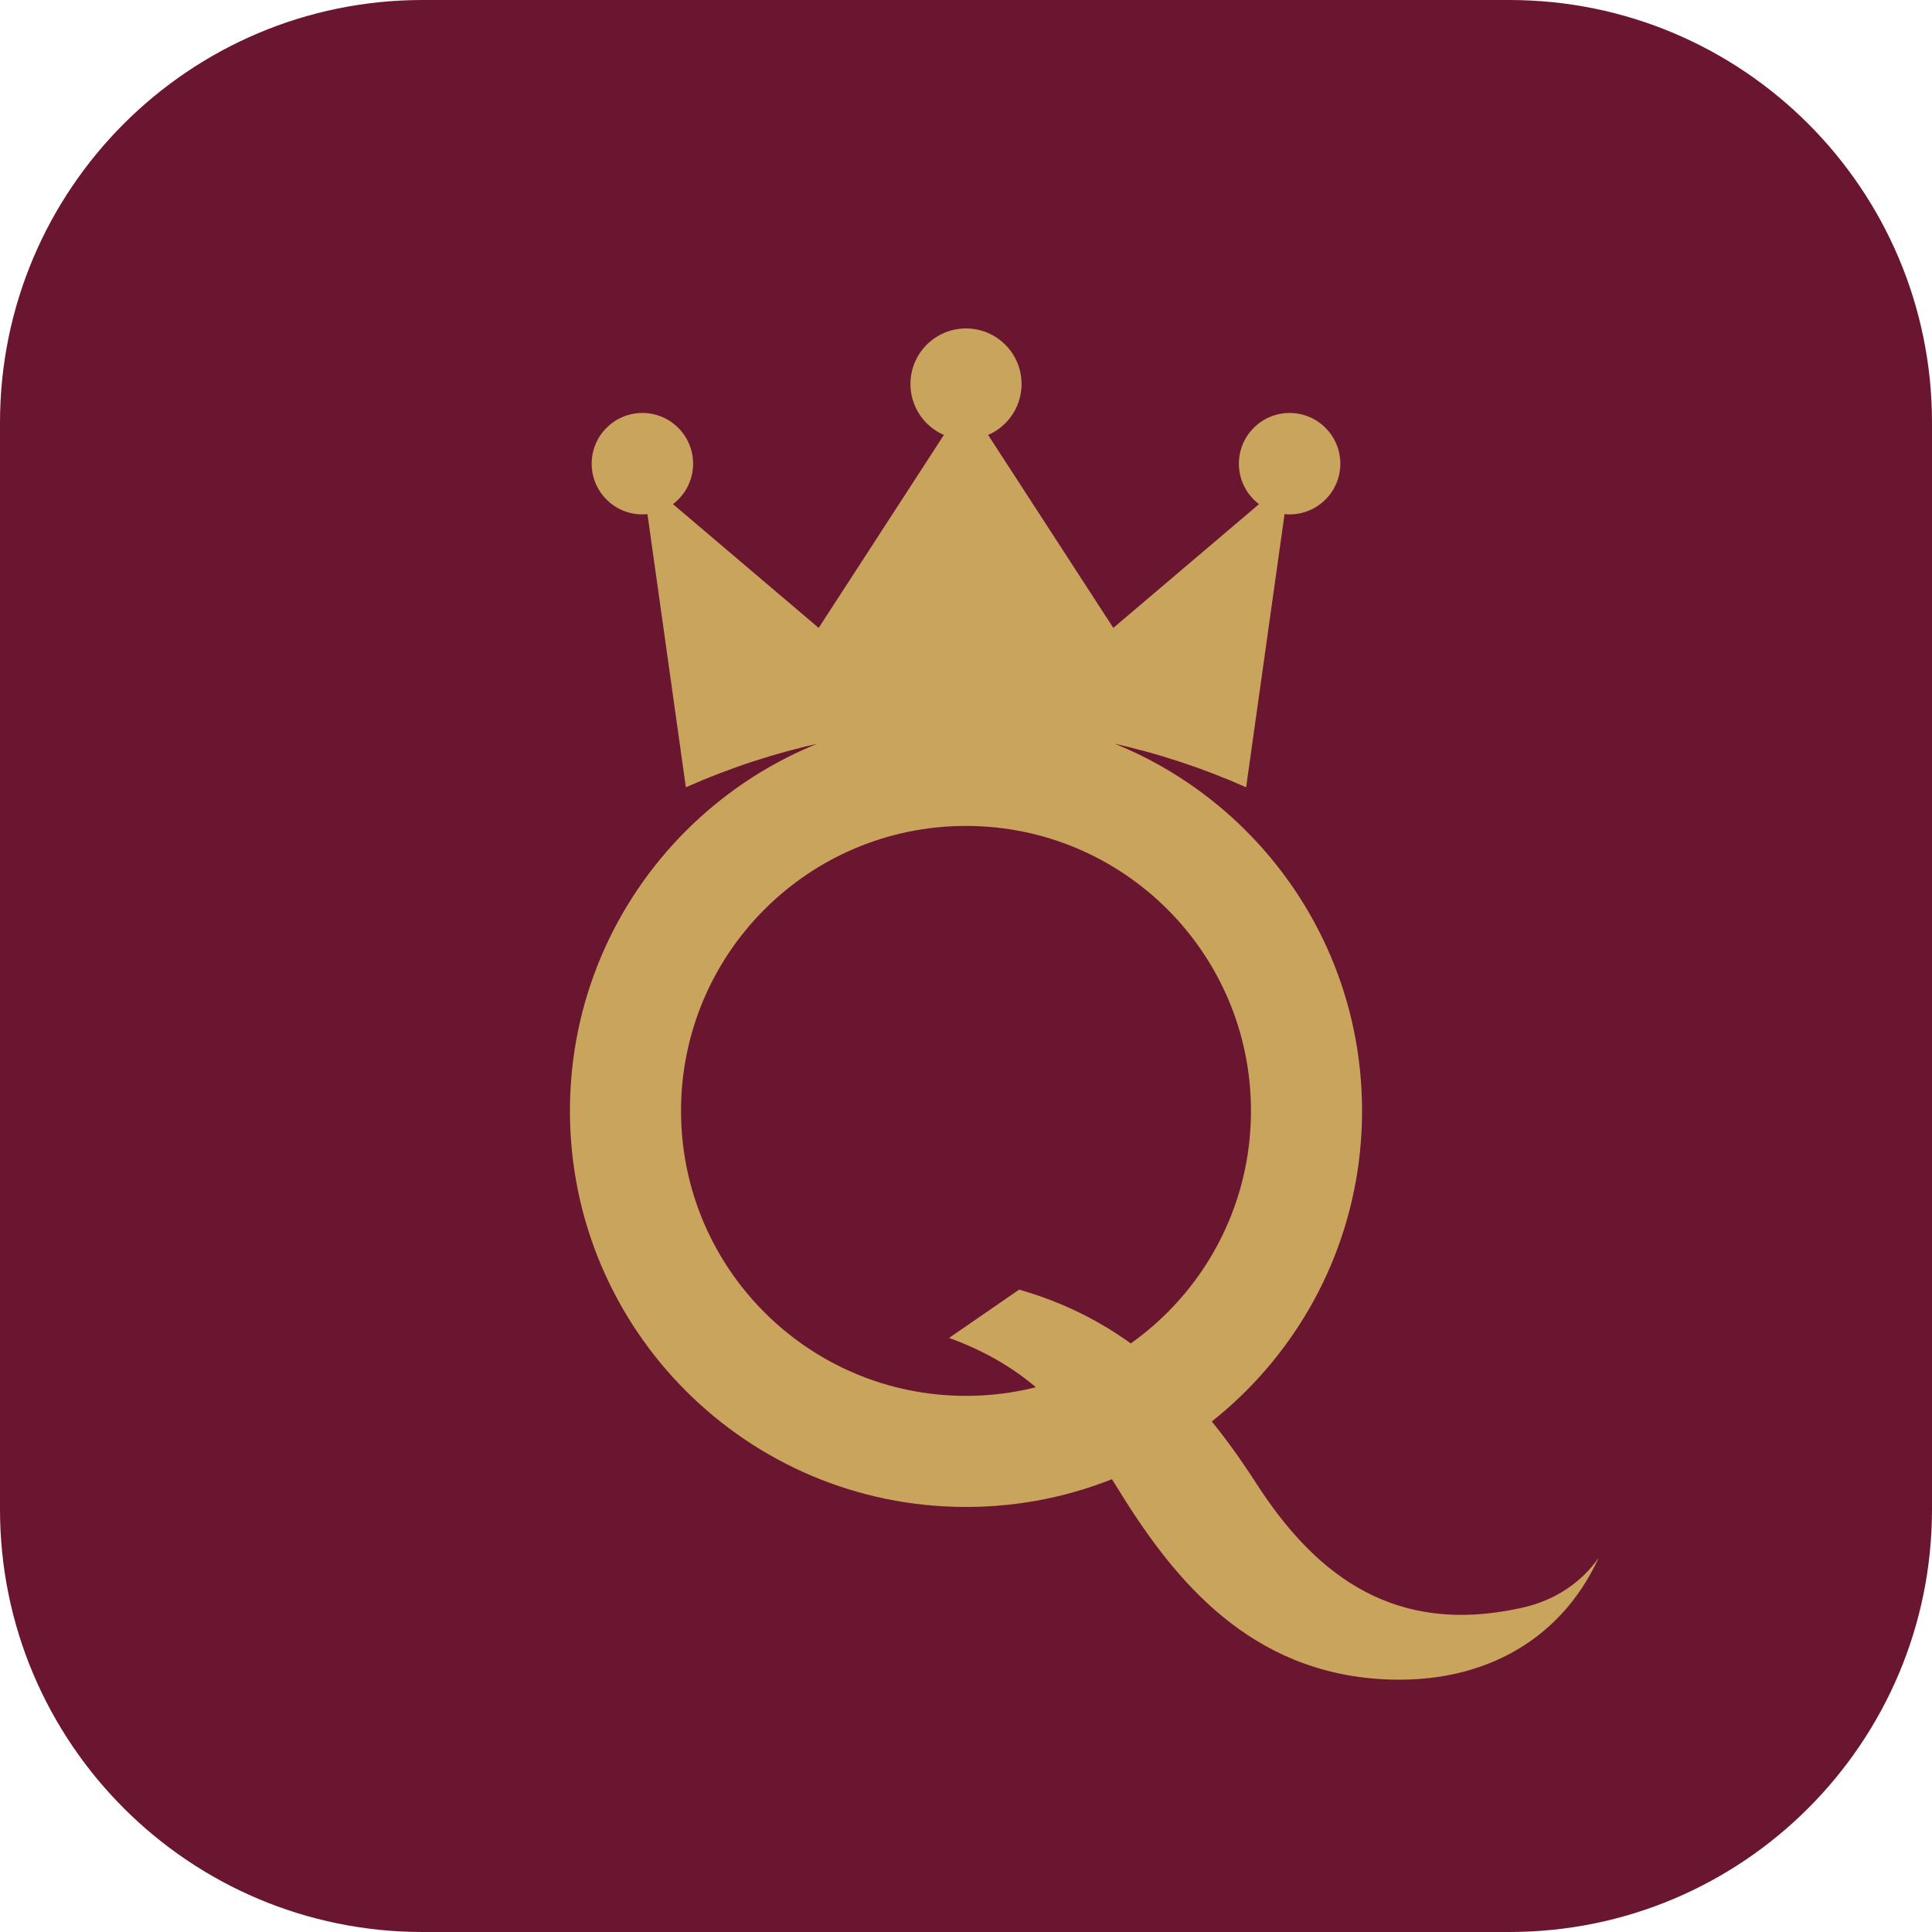
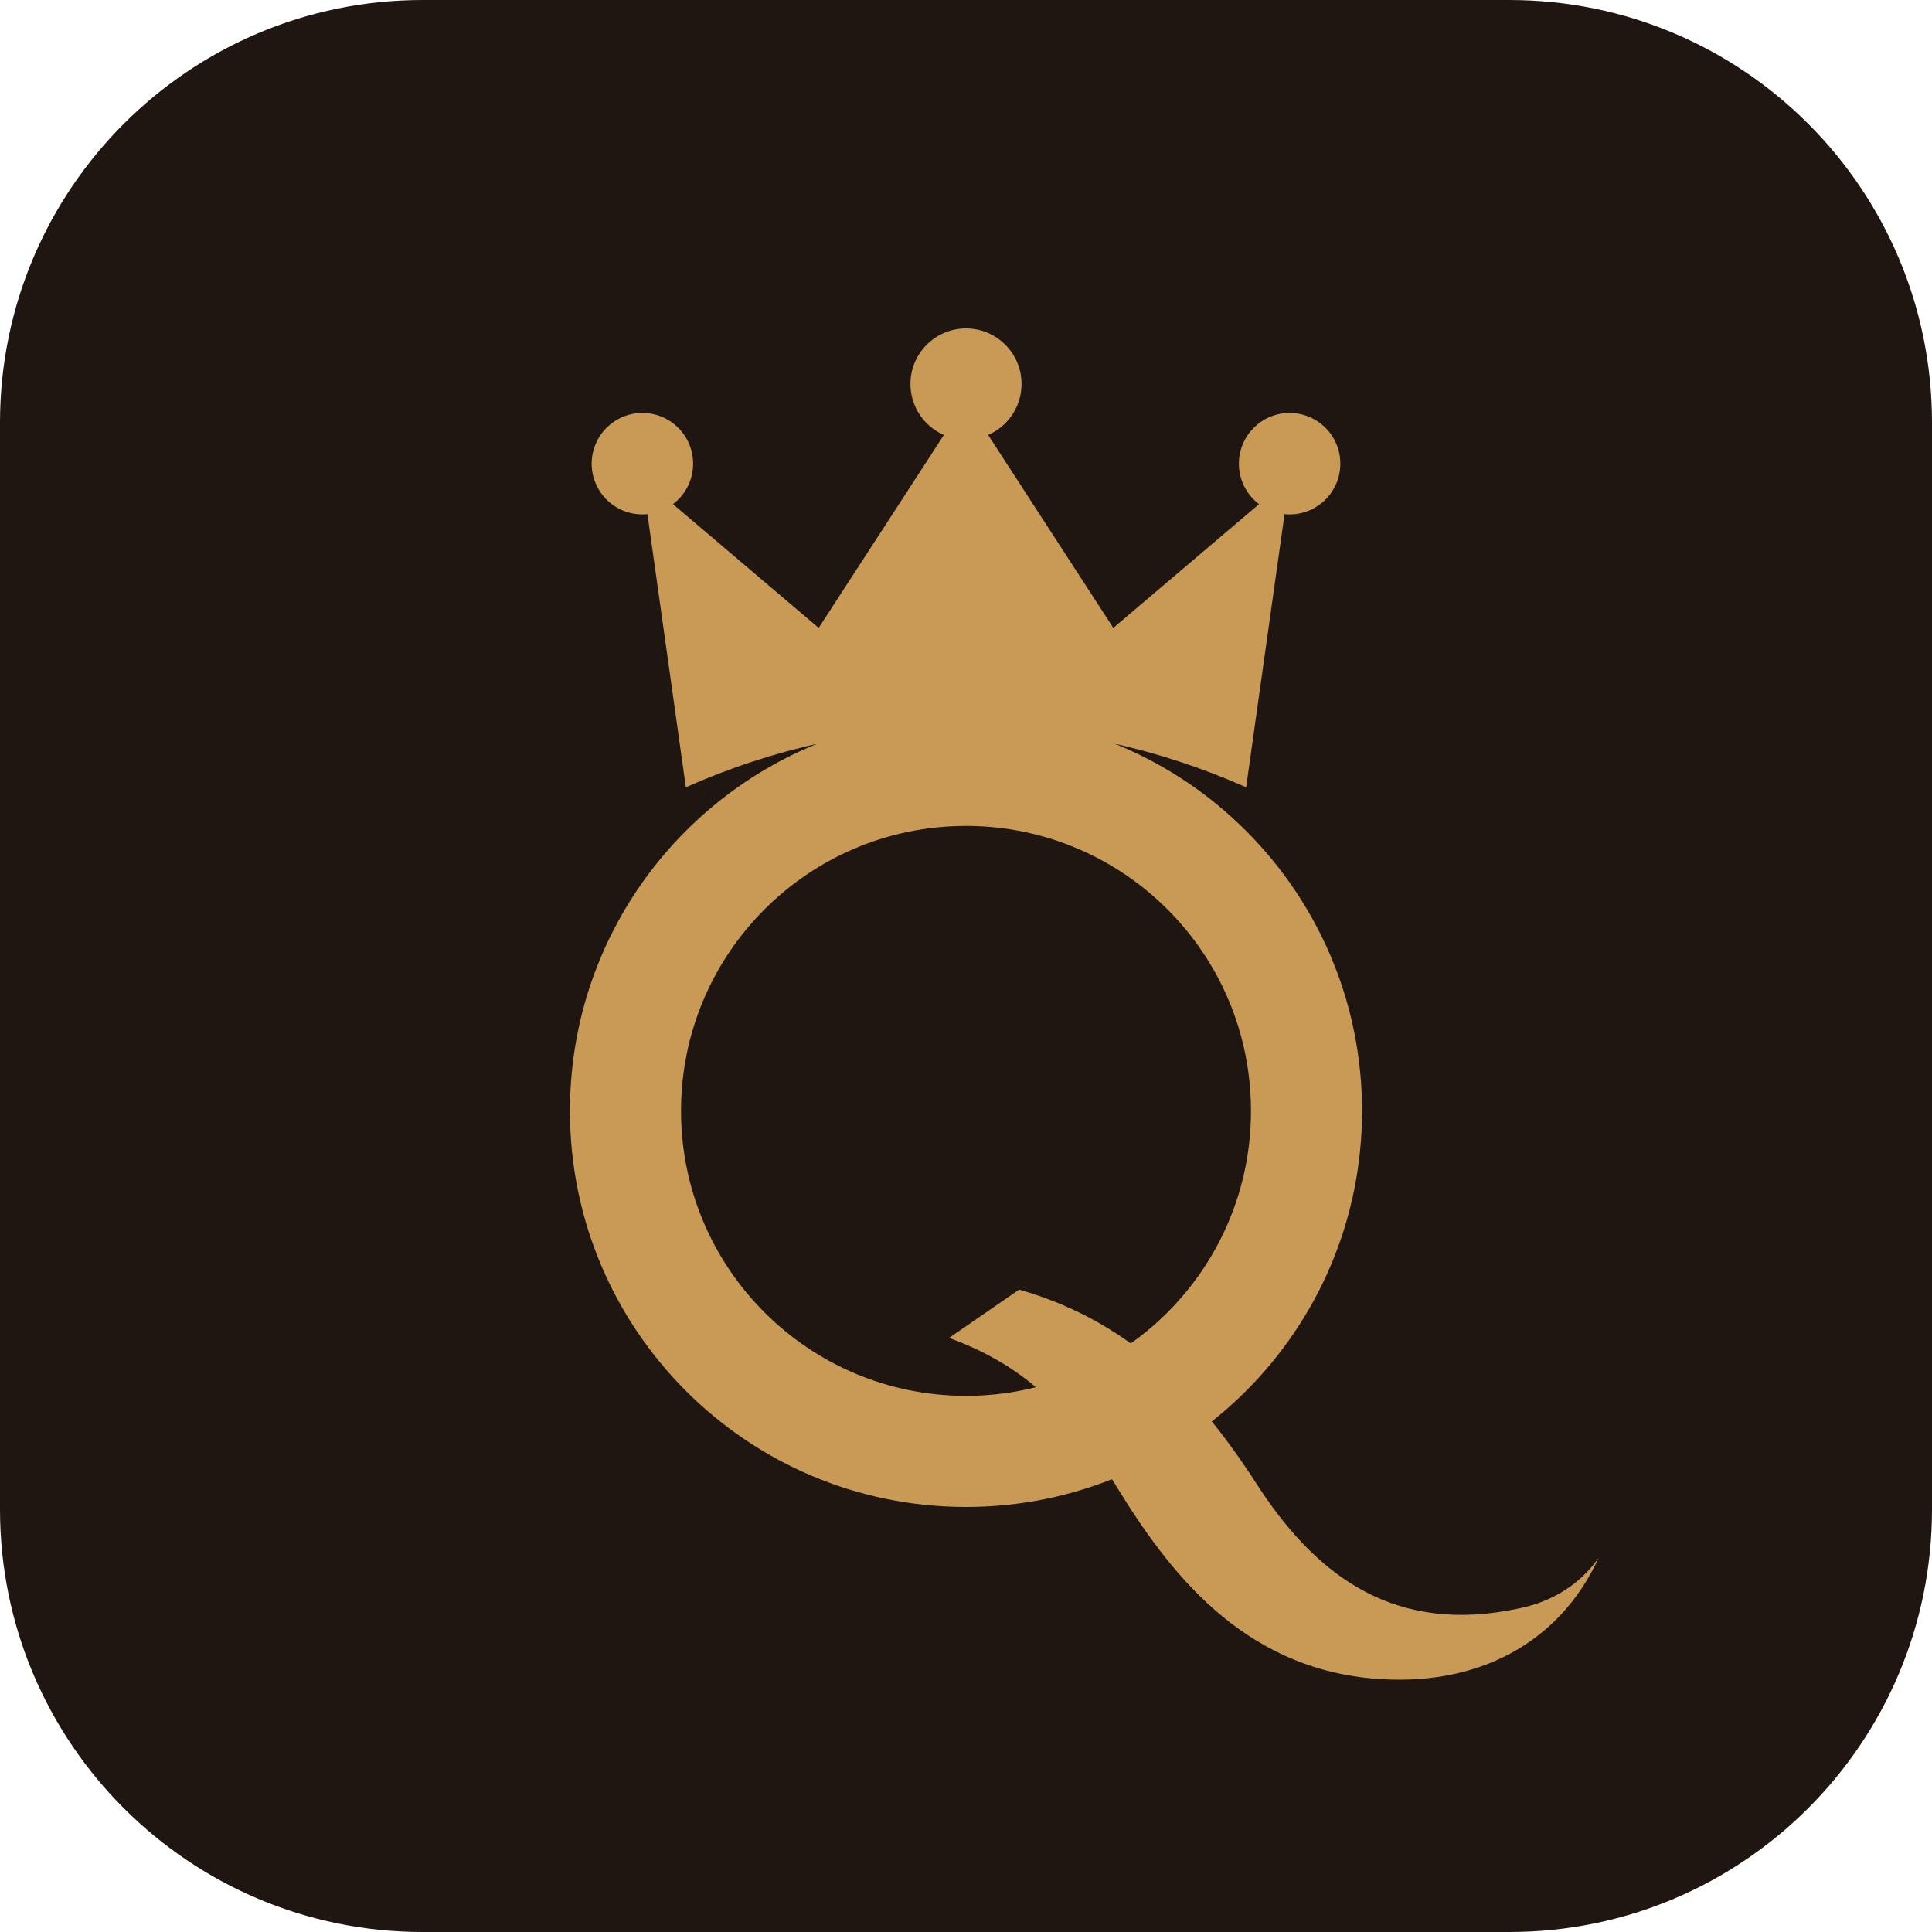
- <svg xmlns="http://www.w3.org/2000/svg" viewBox="0 0 64 64" width="256" height="256" role="img" aria-label="Queen Palace Beauty World">
-   <rect width="64" height="64" rx="14" fill="#6B1630" />
+ <svg xmlns="http://www.w3.org/2000/svg" viewBox="0 0 64 64" width="256" height="256" role="img" aria-label="Queen Luxury Hair">
+   <rect width="64" height="64" rx="14" fill="#1F1612" />
  <g transform="translate(6.4 7.2) scale(.8)">
-     <path fill="#C9A45C" d="M32 20.6a16.4 16.4 0 1 1 0 32.8a16.4 16.4 0 1 1 0-32.8Zm0 4.6a11.8 11.8 0 1 0 0 23.6a11.8 11.8 0 1 0 0-23.6Z M20.4 23.6 18.6 10.8l7.3 6.2L32 7.6l6.1 9.4 7.3-6.2-1.8 12.8c-3.6-1.6-7.6-2.5-11.6-2.5s-8 .9-11.6 2.5Z M18.6 8.1a2.1 2.1 0 1 1 0 4.2a2.1 2.1 0 1 1 0-4.2ZM32 4.6a2.3 2.3 0 1 1 0 4.6a2.3 2.3 0 1 1 0-4.6ZM45.4 8.1a2.1 2.1 0 1 1 0 4.2a2.1 2.1 0 1 1 0-4.2Z M34.2 44.4c4.9 1.4 7.7 4.7 10 8.3 2.4 3.6 5.6 6 10.7 4.9 1.5-.3 2.6-1.1 3.3-2.1-1.6 3.5-5 5.4-9.4 5-5.4-.5-8.4-4.4-10.6-8-1.8-2.9-3.6-4.9-6.9-6.1Z" />
+     <path fill="#C99A55" d="M32 20.6a16.4 16.4 0 1 1 0 32.8a16.4 16.4 0 1 1 0-32.8Zm0 4.6a11.8 11.8 0 1 0 0 23.6a11.8 11.8 0 1 0 0-23.6Z M20.4 23.6 18.6 10.8l7.3 6.2L32 7.6l6.1 9.4 7.3-6.2-1.8 12.8c-3.6-1.6-7.6-2.5-11.6-2.5s-8 .9-11.6 2.5Z M18.6 8.1a2.1 2.1 0 1 1 0 4.2a2.1 2.1 0 1 1 0-4.2ZM32 4.6a2.3 2.3 0 1 1 0 4.6a2.3 2.3 0 1 1 0-4.6ZM45.4 8.1a2.1 2.1 0 1 1 0 4.2a2.1 2.1 0 1 1 0-4.2Z M34.2 44.4c4.9 1.4 7.7 4.7 10 8.3 2.4 3.6 5.6 6 10.7 4.9 1.5-.3 2.6-1.1 3.3-2.1-1.6 3.5-5 5.4-9.4 5-5.4-.5-8.4-4.4-10.6-8-1.8-2.9-3.6-4.9-6.9-6.1Z" />
  </g>
</svg>
